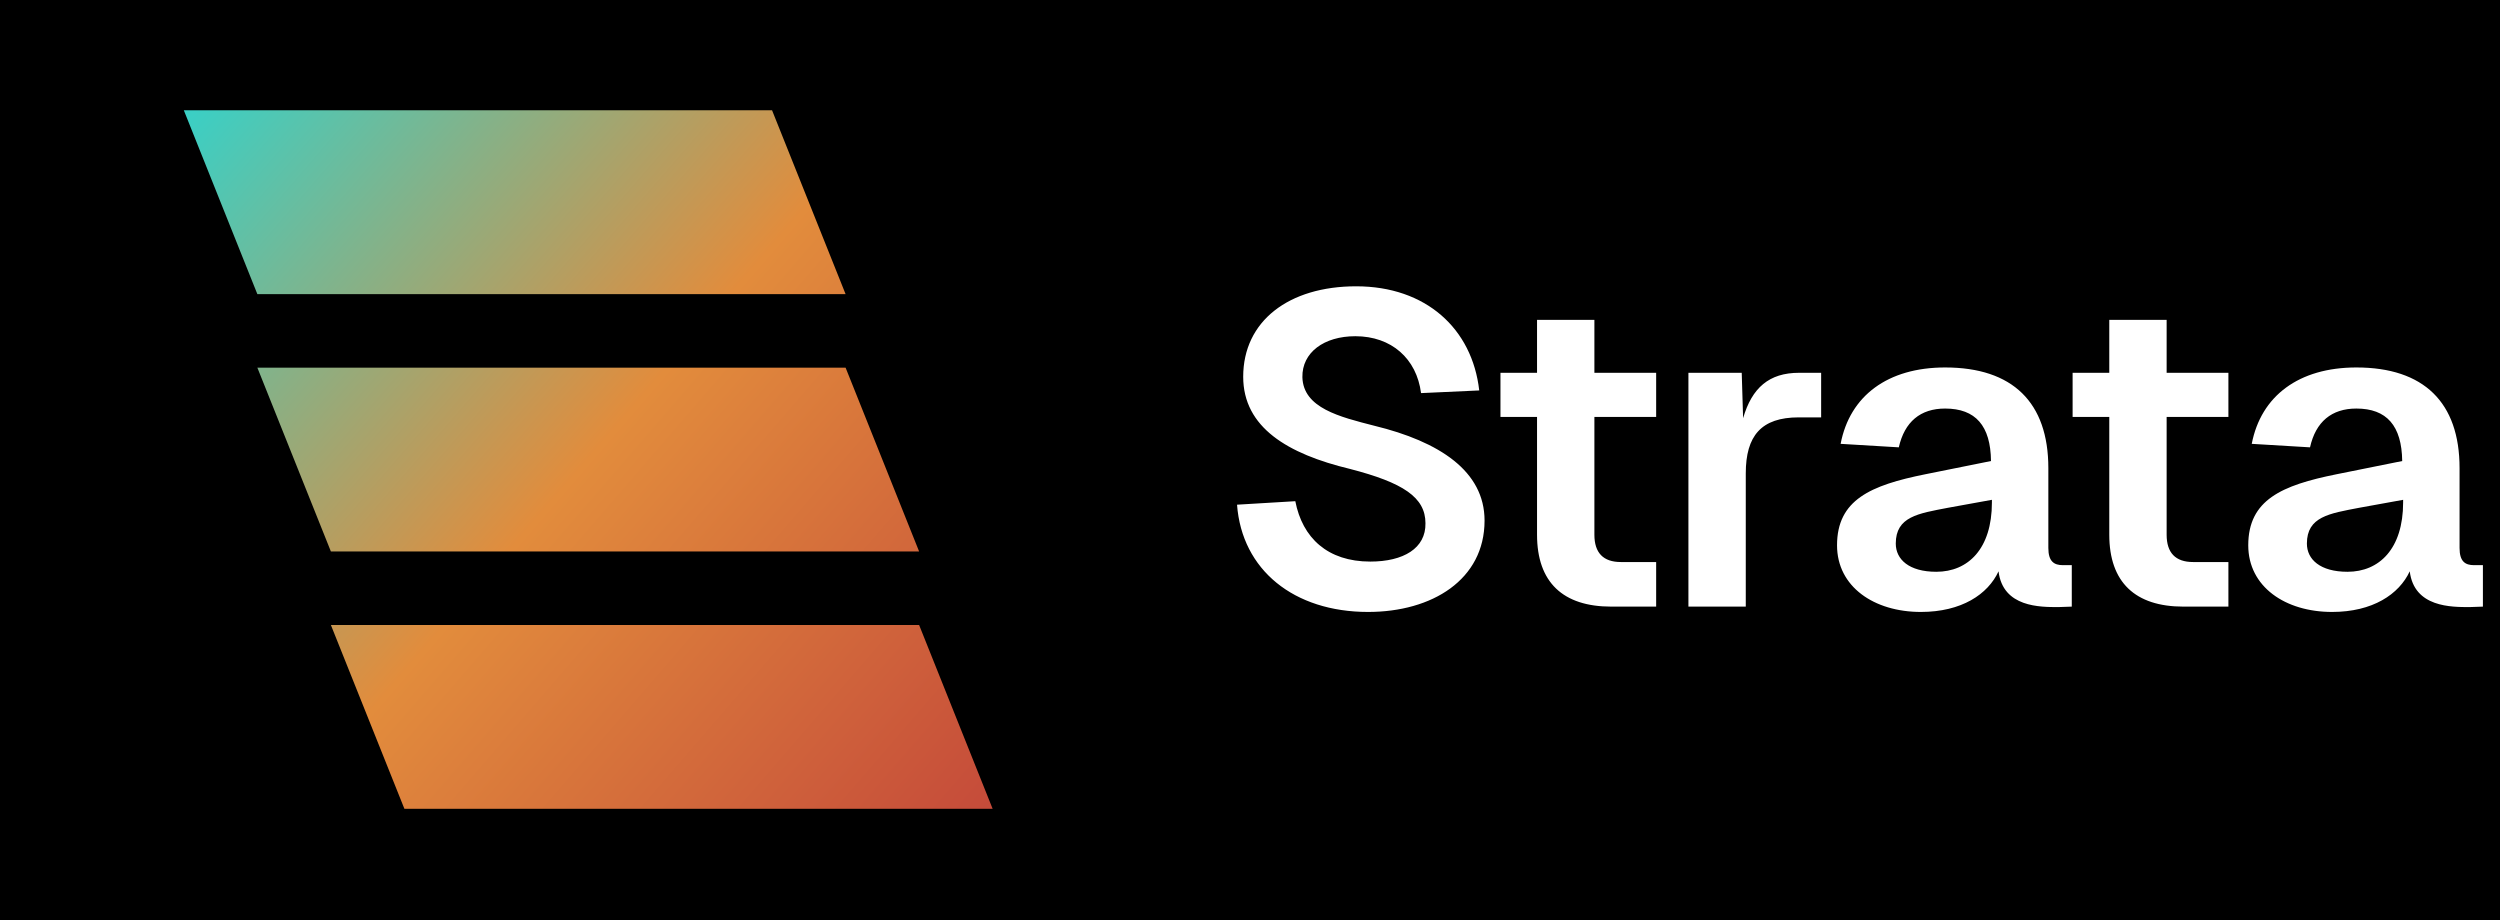
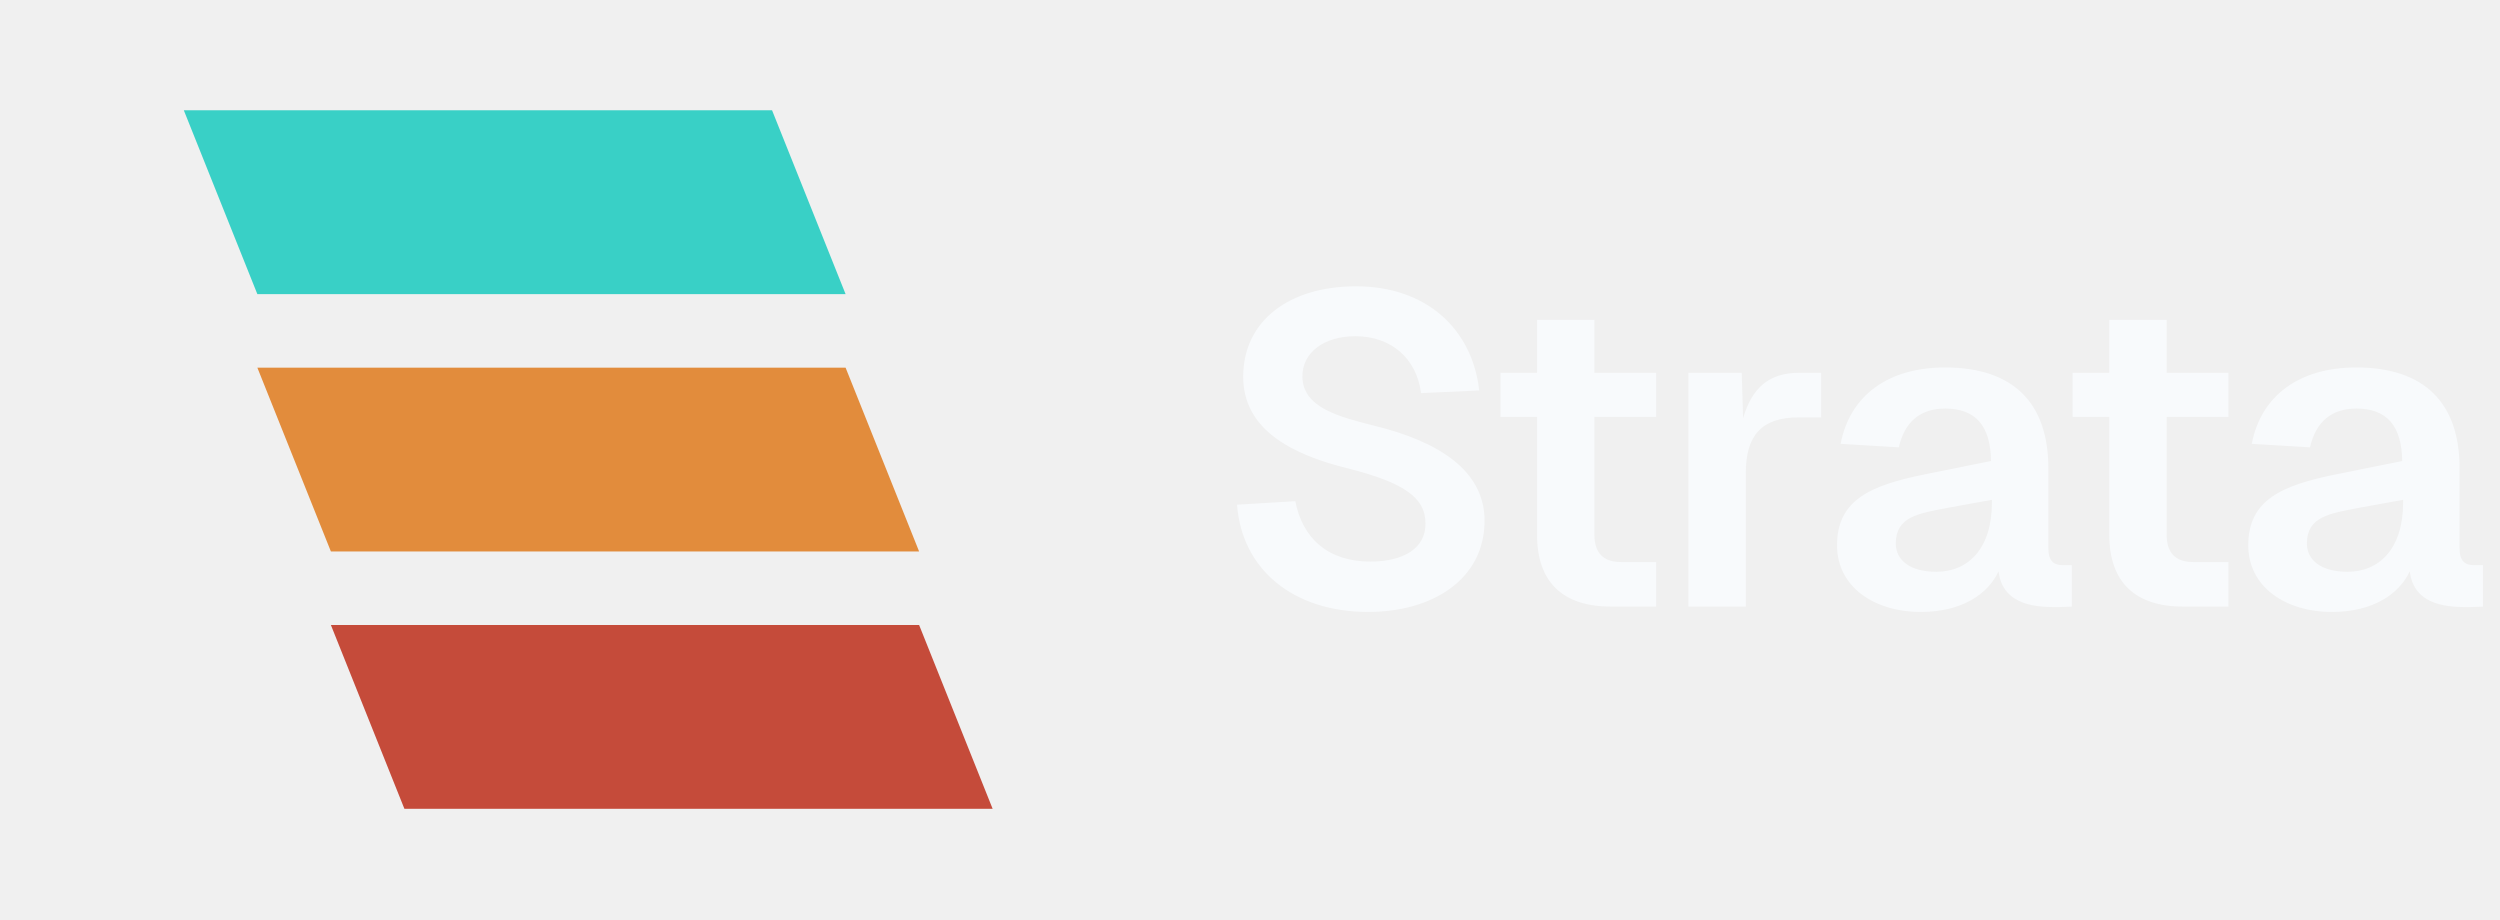
<svg xmlns="http://www.w3.org/2000/svg" viewBox="0 14 272 100">
-   <defs>
-     <linearGradient id="sg" gradientUnits="userSpaceOnUse" x1="20" y1="26" x2="108" y2="102">
-       <stop offset="0%" stop-color="#39D0C6" />
-       <stop offset="50%" stop-color="#E28C3C" />
-       <stop offset="100%" stop-color="#C54B3A" />
-     </linearGradient>
-   </defs>
-   <rect x="0" y="0" width="272" height="128" fill="#000000" />
-   <path d="M20,26 H84 L92,46 H28 Z" fill="url(#sg)" />
-   <path d="M28,54 H92 L100,74 H36 Z" fill="url(#sg)" />
-   <path d="M36,82 H100 L108,102 H44 Z" fill="url(#sg)" />
-   <g transform="translate(132,80)" fill="#FFFFFF">
+   <path d="M20,26 H84 L92,46 H28 Z" fill="#39D0C6" />
+   <path d="M28,54 H92 L100,74 H36 Z" fill="#E28C3C" />
+   <path d="M36,82 H100 L108,102 H44 Z" fill="#C54B3A" />
+   <g transform="translate(132,80)" fill="#F8FAFC">
    <path d="M8.93-11.47L2.59-11.09C3.12-3.98 8.78 0.58 16.85 0.58C23.81 0.58 29.52-2.93 29.52-9.36C29.52-14.74 24.62-17.95 17.52-19.68C13.78-20.64 9.79-21.60 9.70-24.96C9.65-27.65 12.05-29.42 15.46-29.42C19.39-29.42 22.13-26.98 22.61-23.23L28.94-23.52C28.18-30.24 23.14-34.85 15.55-34.85C8.21-34.85 3.26-31.06 3.26-25.01C3.26-19.49 8.11-16.61 14.88-14.98C20.64-13.49 23.09-11.90 23.09-9.07C23.14-6.34 20.69-4.90 17.09-4.90C12.43-4.90 9.70-7.49 8.93-11.47M35.23-31.20L35.23-25.44L31.25-25.44L31.25-20.64L35.23-20.64L35.23-7.82C35.23-2.64 38.06 0 43.30 0L48.19 0L48.19-4.85L44.35-4.85C42.43-4.85 41.47-5.86 41.47-7.82L41.47-20.64L48.19-20.64L48.19-25.44L41.47-25.44L41.47-31.20M51.70-25.44L51.70 0L57.94 0L57.94-14.50C57.94-18.58 59.62-20.59 63.70-20.59L66.14-20.59L66.14-25.44L63.74-25.44C60.48-25.44 58.61-23.81 57.65-20.50L57.50-25.44M68.26-17.71L74.59-17.33C75.22-20.11 76.94-21.55 79.63-21.55C82.94-21.55 84.58-19.68 84.62-15.84L77.47-14.40C71.52-13.20 67.87-11.62 67.87-6.67C67.87-2.16 71.90 0.58 76.99 0.58C81.41 0.58 84.29-1.34 85.44-3.84C85.92 0.10 90 0.05 91.97 0.05L93.41 0L93.41-4.51L92.45-4.51C91.49-4.51 90.86-4.90 90.86-6.38L90.86-15.07C90.86-22.22 86.98-26.02 79.63-26.02C73.39-26.02 69.26-22.94 68.26-17.71M74.26-6.86C74.26-9.79 76.70-10.13 79.92-10.75L84.72-11.62L84.72-11.33C84.72-6.29 82.13-3.79 78.67-3.79C75.70-3.79 74.26-5.14 74.26-6.86M97.49-31.20L97.49-25.44L93.50-25.44L93.50-20.64L97.49-20.64L97.49-7.82C97.49-2.64 100.32 0 105.55 0L110.45 0L110.45-4.85L106.61-4.85C104.69-4.85 103.73-5.86 103.73-7.82L103.73-20.64L110.45-20.64L110.45-25.44L103.73-25.44L103.73-31.20M112.99-17.71L119.33-17.33C119.95-20.11 121.68-21.55 124.37-21.55C127.68-21.55 129.31-19.68 129.36-15.84L122.21-14.40C116.26-13.20 112.61-11.62 112.61-6.67C112.61-2.16 116.64 0.58 121.73 0.58C126.14 0.58 129.02-1.34 130.18-3.84C130.66 0.10 134.74 0.05 136.70 0.05L138.14 0L138.14-4.51L137.18-4.51C136.22-4.51 135.60-4.90 135.60-6.38L135.60-15.07C135.60-22.22 131.71-26.02 124.37-26.02C118.13-26.02 114-22.94 112.99-17.71M118.99-6.86C118.99-9.79 121.44-10.13 124.66-10.75L129.46-11.62L129.46-11.33C129.46-6.29 126.86-3.79 123.41-3.79C120.43-3.79 118.99-5.14 118.99-6.86" />
  </g>
</svg>
